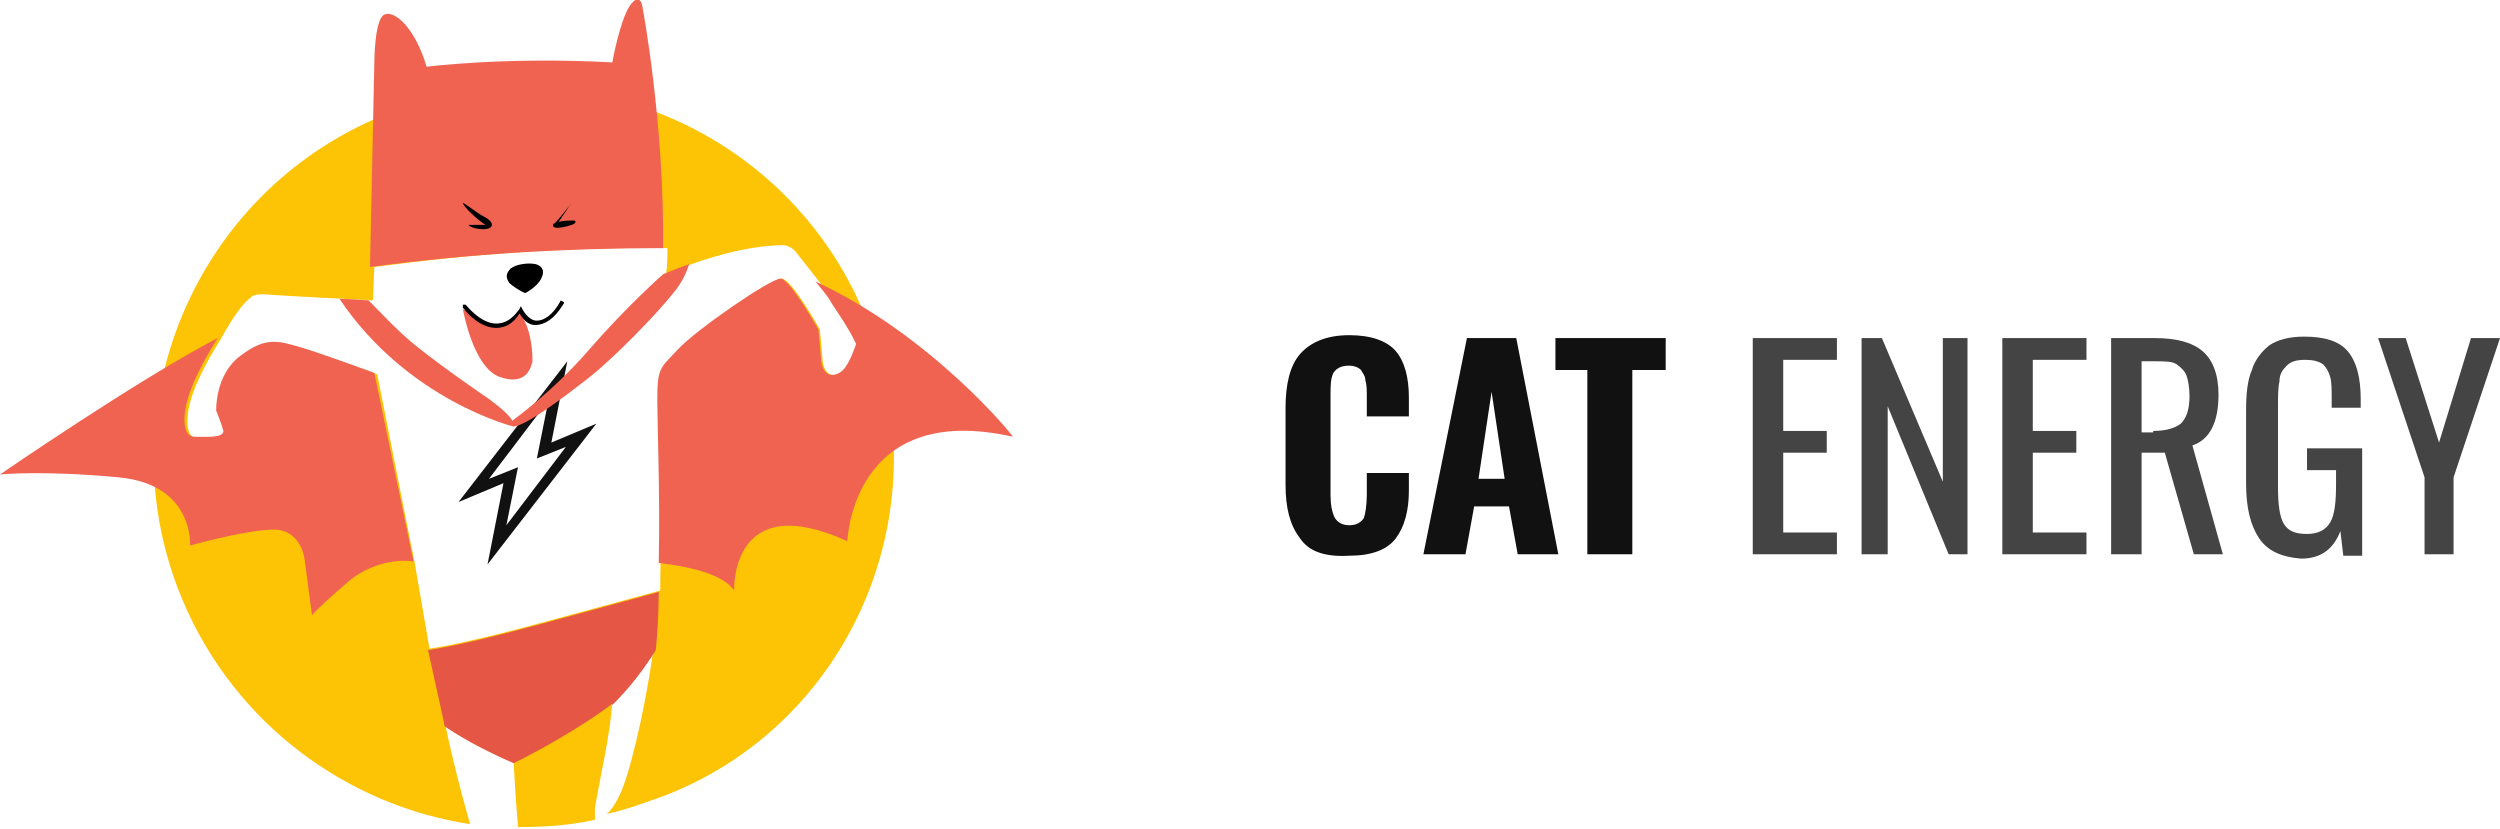
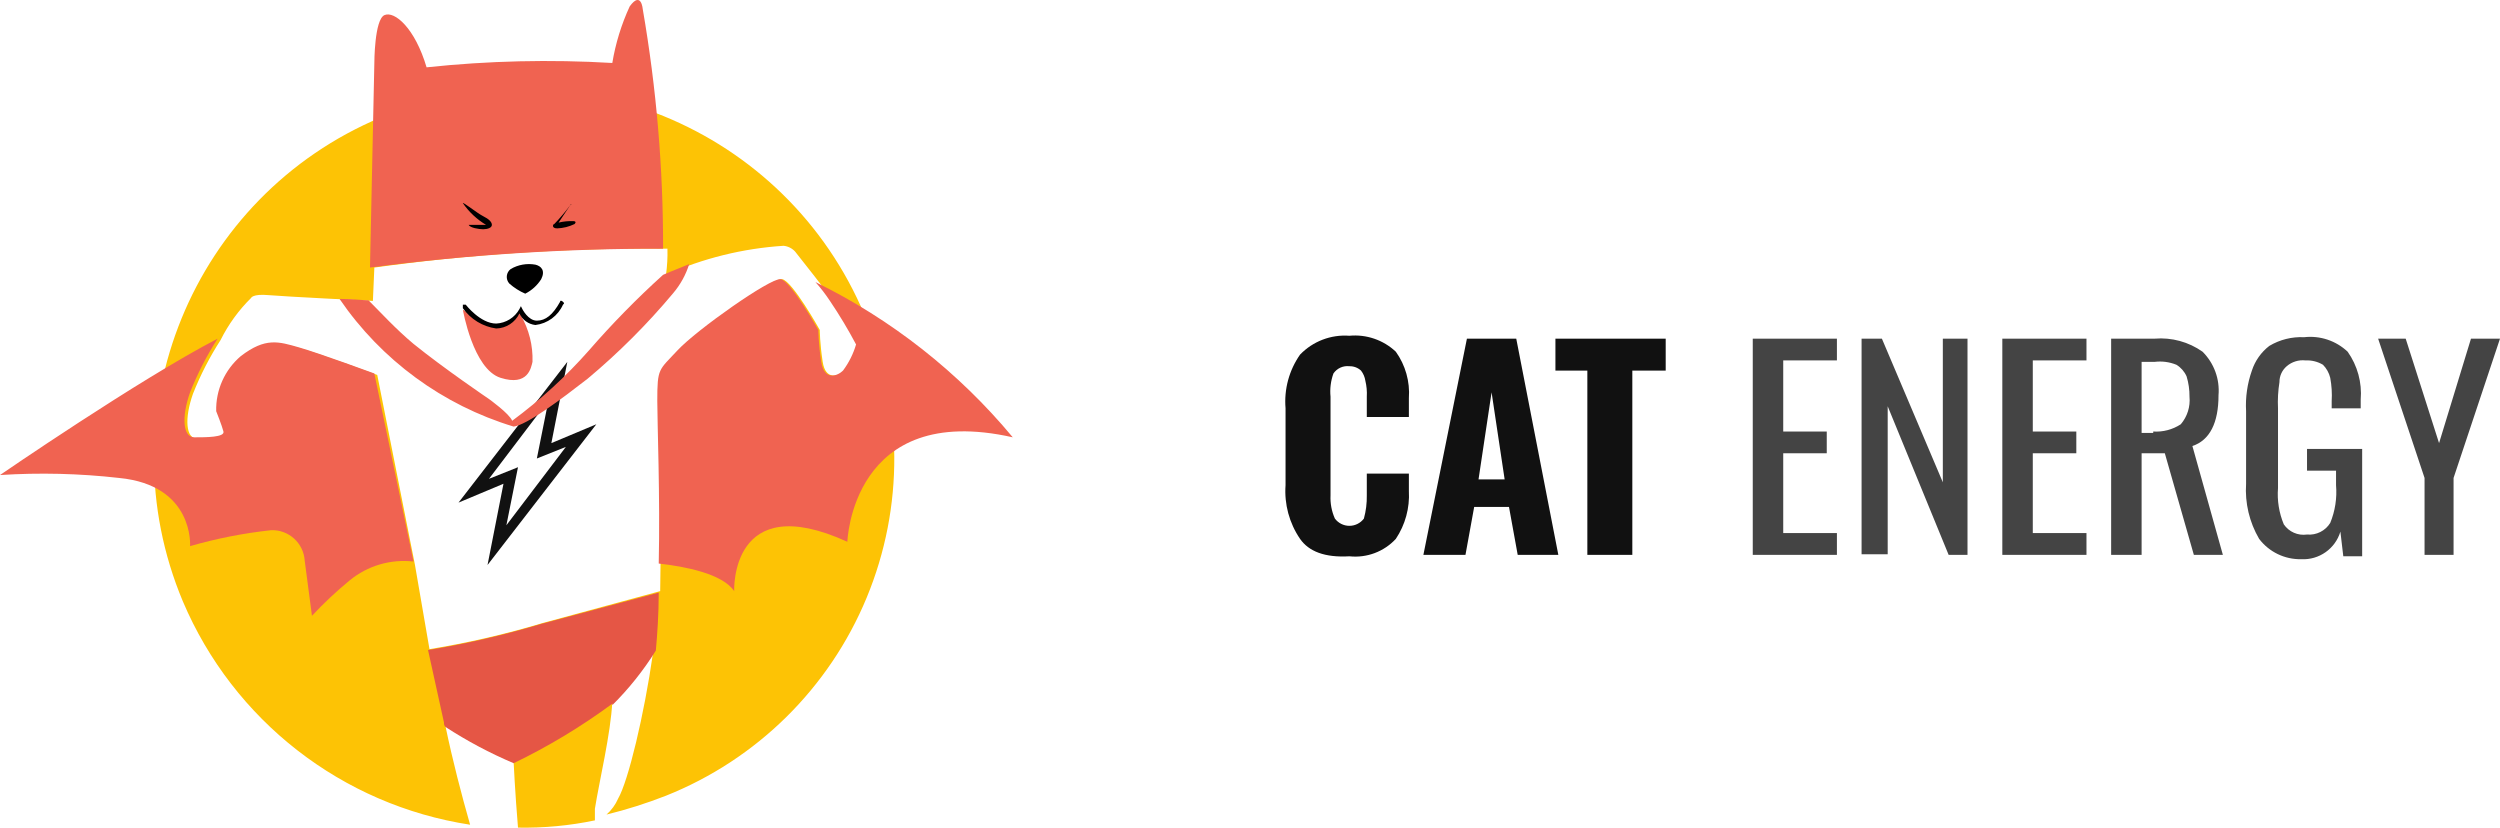
- <svg xmlns="http://www.w3.org/2000/svg" version="1.1" id="Layer_2" x="0px" y="0px" viewBox="0 0 172.3 57.1" style="enable-background:new 0 0 172.3 57.1;" xml:space="preserve">
-   <style type="text/css">
-     .st0 {
-       fill: #FDC305;
-     }
-     .st1 {
-       fill: #F06351;
-     }
-     .st2 {
-       fill: #E55645;
-     }
-     .st3 {
-       fill: #111111;
-     }
-     .st4 {
-       fill: #444444;
-     }
-   </style>
-   <path class="st0" d="M59.6,21.7C54.2,8.7,39.3,2.6,26.3,8S7.1,28.4,12.6,41.4c3.6,8.5,11.3,14.1,19.8,15.4c-0.6-2.1-1.2-4.4-1.7-6.8   c1.5,1,3.1,1.8,4.7,2.5c0,0,0,0,0,0c0,0,0.1,2.1,0.3,4.5c1.8,0,3.5-0.1,5.3-0.5c0-0.2,0-0.4,0-0.8c0.3-1.9,1.1-5.2,1.2-7.4   c1.1-1.1,2.1-2.3,2.9-3.7c0,0,0,0,0,0c0,0.1,0,0.3-0.1,0.4c-0.6,4.2-1.7,8.8-2.4,10c-0.2,0.4-0.5,0.9-0.8,1.1   c1.4-0.3,2.7-0.8,4.1-1.3C58.9,49.7,65.1,34.7,59.6,21.7z M58.2,25.5c-0.4,0.4-1.3,0.7-1.5-0.6c-0.1-1.3-0.2-2.2-0.2-2.2   s-1.9-3.4-2.6-3.5c-0.7,0-5.8,3.5-7.1,4.9c-1.2,1.3-1.4,1.2-1.4,3.5c0,1.7,0.2,8.1,0.1,13.1v0v0c0,0-2.2,0.6-8.1,2.2   c-5.9,1.6-7.8,1.8-7.8,1.8l-1-5.8c0,0,0,0,0,0c0,0,0,0,0,0c0,0,0,0,0,0c0,0,0,0,0,0c0,0,0,0,0,0c0,0,0,0,0,0l-2.6-13.1   c0,0-3.8-1.4-5.2-1.8c-1.4-0.4-2.3-0.7-4,0.6c-1.8,1.3-1.7,3.8-1.7,3.8s0.4,1,0.5,1.4c0,0.5-1.2,0.4-2,0.4s-0.9-1.4-0.3-3.1   c0.6-1.7,1.9-3.7,1.9-3.7s1.2-2.3,2.1-2.9c0,0,0.1-0.3,1.2-0.2c1.1,0.1,7.2,0.4,7.2,0.4l0.1-2.3c6.7-0.9,13.4-1.4,20.2-1.3   c0,0.6,0,1.2-0.1,1.8c0,0,4.4-2,8.1-2c0,0,0.4,0,0.8,0.4c0.3,0.4,2.4,3,2.6,3.4c0.2,0.4,1.2,1.7,1.8,3C59,23.7,58.6,25.1,58.2,25.5z   " />
-   <path class="st1" d="M56.2,19.4c0.5,0.6,0.9,1.1,1,1.3c0.2,0.4,1.2,1.7,1.8,3c0,0-0.4,1.3-0.9,1.8c-0.4,0.4-1.3,0.7-1.5-0.6   c-0.1-1.3-0.2-2.2-0.2-2.2s-1.9-3.4-2.6-3.5c-0.7,0-5.8,3.5-7.1,4.9c-1.2,1.3-1.4,1.2-1.4,3.5c0,1.5,0.2,6.6,0.1,11.2   c1.8,0.2,4.4,0.7,5.2,1.9c0,0-0.3-7.1,7.8-3.4c0,0,0.3-9.7,11.4-7.2C69.9,30.1,64.2,23.1,56.2,19.4z" />
-   <path class="st1" d="M45.7,17.1c0.1-8.5-1.4-16.5-1.4-16.5s-0.1-1.3-0.9-0.2c-0.7,1.1-1.2,3.9-1.2,3.9c-7.4-0.4-12.8,0.3-12.8,0.3   c-0.8-2.7-2.2-3.9-2.9-3.6c-0.7,0.3-0.7,3.3-0.7,3.3l-0.3,14.1C32.2,17.5,39,17.1,45.7,17.1z" />
-   <path class="st2" d="M45.2,44.8c0.1-1.1,0.2-2.5,0.2-4c0,0-2.2,0.6-8.1,2.2c-5.9,1.6-7.8,1.8-7.8,1.8l1.1,5c0,0.1,0,0.2,0.1,0.3   c1.5,1,3.1,1.8,4.7,2.5c4.4-2.2,6.8-4.1,6.8-4.1c0,0,0,0,0,0.1C43.4,47.4,44.4,46.1,45.2,44.8z" />
-   <path d="M31.9,14c0-0.1,1,0.7,1.4,0.9s0.6,0.4,0.6,0.6s-0.3,0.3-0.6,0.3s-0.9-0.1-1-0.3c0,0,0.6,0,0.9,0h0.3   C33.5,15.6,32.1,14.5,31.9,14z" />
-   <path d="M39.3,14.1c0,0-1,1.3-1.1,1.3s-0.2,0.3,0.2,0.3s1.1-0.2,1.2-0.3s0.1-0.2-0.1-0.2c-0.2,0-0.7,0-1,0.1L39.3,14.1   C39.4,14.1,39.4,14,39.3,14.1z" />
-   <path d="M36.2,20.2c0,0,0.8-0.4,1.1-1s0-0.9-0.4-1c-0.5-0.1-1.3,0-1.7,0.3c-0.4,0.4-0.3,0.7-0.1,1C35.3,19.7,35.9,20.1,36.2,20.2z" />
-   <path class="st1" d="M35.8,21.4c0,0-0.2,0.4-0.5,0.6c-0.2,0.2-0.6,0.4-1,0.4c-0.6,0-1.1-0.2-1.5-0.4c-0.2-0.1-0.4-0.3-0.5-0.4   c-0.2-0.2-0.4-0.3-0.4-0.3s0.7,4.1,2.6,4.7c1.8,0.6,2.1-0.7,2.2-1.1c0-0.3,0-2.1-0.8-3.2C35.9,21.4,35.9,21.6,35.8,21.4z" />
-   <g>
-     <path d="M34.2,22.6C34.1,22.6,34.1,22.6,34.2,22.6c-1.3,0-2.3-1.4-2.3-1.4c0-0.1,0-0.2,0-0.2c0.1,0,0.2,0,0.2,0c0,0,1,1.3,2.1,1.3     c0,0,0,0,0,0c0.6,0,1.1-0.3,1.6-1l0.1-0.2l0.1,0.2c0,0,0.4,0.8,1,0.8c0.5,0,1.1-0.4,1.6-1.3c0-0.1,0.1-0.1,0.2,0     c0.1,0,0.1,0.1,0,0.2c-0.6,1-1.3,1.4-1.9,1.4c-0.6,0-0.9-0.5-1.1-0.8C35.4,22.3,34.8,22.6,34.2,22.6z" />
-   </g>
-   <path class="st3" d="M41.1,29.2l-3.1,1.3l1.1-5.6l-7.5,9.7l3.1-1.3l-1.1,5.6L41.1,29.2z M33.7,33l4.1-5.4l-0.8,4l2-0.8l-4.1,5.4   l0.8-4L33.7,33z" />
-   <path class="st1" d="M45.7,18.9c0,0-2.5,2.2-5.1,5.2c-2.5,2.9-5.3,4.9-5.3,4.9c-0.2-0.5-1.6-1.5-1.6-1.5s-3.1-2.1-5.2-3.8   c-1.2-1-2.3-2.2-3.1-3c-0.3,0-1.1-0.1-2-0.1c4.7,7,12,8.8,12,8.8c0.9-0.1,3.3-1.9,5.1-3.3s4.8-4.5,5.9-5.9c0.6-0.7,0.9-1.4,1.1-2   C46.4,18.6,45.7,18.9,45.7,18.9z" />
-   <path class="st1" d="M25.8,25.7c0,0-3.8-1.4-5.2-1.8c-1.4-0.4-2.3-0.7-4,0.6c-1.8,1.3-1.7,3.8-1.7,3.8s0.4,1,0.5,1.4   c0,0.5-1.2,0.4-2,0.4s-0.9-1.4-0.3-3.1c0.6-1.7,1.9-3.7,1.9-3.7c-5.4,2.8-15,9.4-15,9.4s2.9-0.3,8.2,0.2c5.2,0.5,4.9,4.7,4.9,4.7   s3.5-1,5.6-1.1c2.1-0.1,2.3,2.1,2.3,2.1l0.5,3.8c0,0,0.5-0.6,2.6-2.4c1.9-1.5,3.9-1.4,4.4-1.3c0,0,0,0,0,0L25.8,25.7z" />
-   <g>
-     <path class="st3" d="M89.6,37.1c-0.7-0.9-1-2.1-1-3.7v-5.3c0-1.6,0.3-2.9,1-3.7c0.7-0.8,1.8-1.3,3.4-1.3c1.5,0,2.6,0.4,3.2,1.1     c0.6,0.7,0.9,1.8,0.9,3.2v1.3h-2.9v-1.4c0-0.4,0-0.8-0.1-1.1c0-0.3-0.2-0.5-0.3-0.7c-0.2-0.2-0.5-0.3-0.8-0.3     c-0.6,0-0.9,0.2-1.1,0.5c-0.2,0.4-0.2,0.9-0.2,1.6v6.8c0,0.7,0.1,1.2,0.3,1.6c0.2,0.3,0.5,0.5,1,0.5c0.5,0,0.8-0.2,1-0.5     c0.1-0.3,0.2-0.9,0.2-1.6v-1.5h2.9v1.2c0,1.4-0.3,2.5-0.9,3.3c-0.6,0.8-1.7,1.2-3.2,1.2C91.3,38.4,90.2,38,89.6,37.1z" />
-     <path class="st3" d="M101.1,23.3h3.4l2.9,14.9h-2.8l-0.6-3.3h-2.4l-0.6,3.3h-2.9L101.1,23.3z M103.7,33l-0.9-6l-0.9,6H103.7z" />
-     <path class="st3" d="M109.5,25.5h-2.3v-2.2h7.6v2.2h-2.3v12.7h-3.1V25.5z" />
-     <path class="st4" d="M120.8,23.3h5.8v1.5h-3.7v4.9h3v1.5h-3v5.5h3.7v1.5h-5.8V23.3z" />
-     <path class="st4" d="M128.3,23.3h1.4l4.2,9.9v-9.9h1.7v14.9h-1.3L130.1,28v10.2h-1.8V23.3z" />
-     <path class="st4" d="M138,23.3h5.8v1.5h-3.7v4.9h3v1.5h-3v5.5h3.7v1.5H138V23.3z" />
-     <path class="st4" d="M145.5,23.3h3c1.5,0,2.6,0.3,3.3,0.9c0.7,0.6,1.1,1.6,1.1,3c0,1.9-0.6,3.1-1.8,3.5l2.1,7.5h-2l-2-7h-1.6v7     h-2.1V23.3z M148.4,29.7c0.9,0,1.5-0.2,1.9-0.5c0.4-0.4,0.6-1,0.6-1.9c0-0.6-0.1-1.1-0.2-1.4c-0.1-0.3-0.4-0.6-0.7-0.8     c-0.3-0.2-0.8-0.2-1.5-0.2h-0.9v4.9H148.4z" />
-     <path class="st4" d="M155.7,37.1c-0.6-0.9-0.9-2.1-0.9-3.8v-5c0-1.2,0.1-2.1,0.4-2.8c0.2-0.7,0.7-1.3,1.2-1.7     c0.6-0.4,1.4-0.6,2.4-0.6c1.4,0,2.4,0.3,3,1c0.6,0.7,0.9,1.8,0.9,3.3v0.6h-2v-0.5c0-0.7,0-1.3-0.1-1.6c-0.1-0.4-0.3-0.7-0.5-0.9     c-0.3-0.2-0.7-0.3-1.2-0.3c-0.6,0-1,0.1-1.3,0.4c-0.3,0.3-0.5,0.6-0.5,1.1c-0.1,0.4-0.1,1-0.1,1.8v5.5c0,1.1,0.1,2,0.4,2.5     c0.3,0.5,0.8,0.7,1.6,0.7c0.8,0,1.3-0.3,1.6-0.8c0.3-0.5,0.4-1.4,0.4-2.6v-1H159v-1.5h3.8v7.4h-1.3l-0.2-1.7     c-0.5,1.3-1.4,1.9-2.7,1.9C157.3,38.4,156.3,38,155.7,37.1z" />
-     <path class="st4" d="M167.1,32.9l-3.2-9.6h1.9l2.3,7.2l2.2-7.2h2l-3.2,9.6v5.3h-2V32.9z" />
-   </g>
+ <svg xmlns="http://www.w3.org/2000/svg" viewBox="0 0 172.3 57.04">
+   <path d="M59.6 21.74a25.48 25.48 0 10-47 19.7 25.75 25.75 0 0019.8 15.4c-.6-2.1-1.2-4.4-1.7-6.8a30.35 30.35 0 004.7 2.5s.1 2.1.3 4.5a23.8 23.8 0 005.3-.5v-.8c.3-1.9 1.1-5.2 1.2-7.4a17.57 17.57 0 002.9-3.7.6.6 0 01-.1.4c-.6 4.2-1.7 8.8-2.4 10a3.13 3.13 0 01-.8 1.1 32.38 32.38 0 004.1-1.3 25 25 0 0013.7-33.1zm-1.4 3.8c-.4.4-1.3.7-1.5-.6s-.2-2.2-.2-2.2-1.9-3.4-2.6-3.5-5.8 3.5-7.1 4.9-1.4 1.2-1.4 3.5c0 1.7.2 8.1.1 13.1l-8.1 2.2a61.9 61.9 0 01-7.8 1.8l-1-5.8-2.6-13.1s-3.8-1.4-5.2-1.8-2.3-.7-4 .6a4.83 4.83 0 00-1.7 3.8s.4 1 .5 1.4-1.2.4-2 .4-.9-1.4-.3-3.1a21.34 21.34 0 011.9-3.7 10.9 10.9 0 012.1-2.9s.1-.3 1.2-.2 7.2.4 7.2.4l.1-2.3a136.17 136.17 0 0120.2-1.3 10.87 10.87 0 01-.1 1.8 23.64 23.64 0 018.1-2 1.24 1.24 0 01.8.4c.3.4 2.4 3 2.6 3.4a32.52 32.52 0 011.8 3c-.2 0-.6 1.4-1 1.8z" fill="#fdc305" />
+   <path d="M56.2 19.44a11.46 11.46 0 011 1.3 32.52 32.52 0 011.8 3 5.71 5.71 0 01-.9 1.8c-.4.4-1.3.7-1.5-.6s-.2-2.2-.2-2.2-1.9-3.4-2.6-3.5-5.8 3.5-7.1 4.9-1.4 1.2-1.4 3.5c0 1.5.2 6.6.1 11.2 1.8.2 4.4.7 5.2 1.9 0 0-.3-7.1 7.8-3.4 0 0 .3-9.7 11.4-7.2a41.36 41.36 0 00-13.6-10.7zM45.7 17.14A95.5 95.5 0 0044.3.64s-.1-1.3-.9-.2a15.28 15.28 0 00-1.2 3.9 77.62 77.62 0 00-12.8.3c-.8-2.7-2.2-3.9-2.9-3.6s-.7 3.3-.7 3.3l-.3 14.1a152.23 152.23 0 0120.2-1.3z" fill="#f06351" />
+   <path d="M45.2 44.84c.1-1.1.2-2.5.2-4L37.3 43a61.9 61.9 0 01-7.8 1.8l1.1 5a.37.37 0 00.1.3 30.35 30.35 0 004.7 2.5 42.67 42.67 0 006.8-4.1v.1a20.84 20.84 0 003-3.76z" fill="#e55645" />
+   <path d="M31.9 14c0-.1 1 .7 1.4.9s.6.4.6.6-.3.3-.6.3-.9-.1-1-.3h1.2a5.2 5.2 0 01-1.6-1.5zM39.3 14.14a12.67 12.67 0 01-1.1 1.3c-.1 0-.2.3.2.3a3 3 0 001.2-.3c.1-.1.1-.2-.1-.2a3.75 3.75 0 00-1 .1l.8-1.2c.1 0 .1-.14 0 0zM36.2 20.24a2.79 2.79 0 001.1-1c.3-.6 0-.9-.4-1a2.49 2.49 0 00-1.7.3.68.68 0 00-.1 1 4.13 4.13 0 001.1.7z" />
+   <path d="M35.8 21.44a1.79 1.79 0 01-.5.6 1.53 1.53 0 01-1 .4 3.31 3.31 0 01-1.5-.4 2.18 2.18 0 01-.5-.4 1.73 1.73 0 00-.4-.3s.7 4.1 2.6 4.7 2.1-.7 2.2-1.1a6 6 0 00-.8-3.2c0-.3 0-.1-.1-.3z" fill="#f06351" />
+   <path d="M34.2 22.64a3.39 3.39 0 01-2.3-1.4V21h.2s1 1.3 2.1 1.3a1.94 1.94 0 001.6-1l.1-.2.1.2s.4.8 1 .8 1.1-.4 1.6-1.3c0-.1.1-.1.2 0s.1.1 0 .2a2.39 2.39 0 01-1.9 1.4 1.37 1.37 0 01-1.1-.8 1.82 1.82 0 01-1.6 1.04z" />
+   <path d="M41.1 29.24l-3.1 1.3 1.1-5.6-7.5 9.7 3.1-1.3-1.1 5.6zM33.7 33l4.1-5.4-.8 4 2-.8-4.1 5.4.8-4z" fill="#111" />
+   <path d="M45.7 18.94a60.38 60.38 0 00-5.1 5.2A34 34 0 0135.3 29c-.2-.5-1.6-1.5-1.6-1.5s-3.1-2.1-5.2-3.8c-1.2-1-2.3-2.2-3.1-3-.3 0-1.1-.1-2-.1a22.38 22.38 0 0012 8.8c.9-.1 3.3-1.9 5.1-3.3a46.88 46.88 0 005.9-5.9 5.75 5.75 0 001.1-2c-1.1.44-1.8.74-1.8.74zM25.8 25.74s-3.8-1.4-5.2-1.8-2.3-.7-4 .6a4.83 4.83 0 00-1.7 3.8s.4 1 .5 1.4-1.2.4-2 .4-.9-1.4-.3-3.1a21.34 21.34 0 011.9-3.7c-5.4 2.8-15 9.4-15 9.4a46.36 46.36 0 018.2.2c5.2.5 4.9 4.7 4.9 4.7a32.83 32.83 0 015.6-1.1 2.24 2.24 0 012.3 2.1l.5 3.8A27 27 0 0124.1 40a5.89 5.89 0 014.4-1.3z" fill="#f06351" />
+   <path d="M89.6 37.14a5.82 5.82 0 01-1-3.7v-5.3a5.63 5.63 0 011-3.7 4.28 4.28 0 013.4-1.3 4.11 4.11 0 013.2 1.1 4.89 4.89 0 01.9 3.2v1.3h-2.9v-1.4a3.75 3.75 0 00-.1-1.1 1.49 1.49 0 00-.3-.7 1.14 1.14 0 00-.8-.3 1.17 1.17 0 00-1.1.5 3.66 3.66 0 00-.2 1.6v6.8a3.51 3.51 0 00.3 1.6 1.25 1.25 0 002 0 5.67 5.67 0 00.2-1.6v-1.5h2.9v1.2a5.39 5.39 0 01-.9 3.3 3.81 3.81 0 01-3.2 1.2c-1.7.1-2.8-.34-3.4-1.2zM101.1 23.34h3.4l2.9 14.9h-2.8l-.6-3.3h-2.4l-.6 3.3h-2.9zm2.6 9.7l-.9-6-.9 6zM109.5 25.54h-2.3v-2.2h7.6v2.2h-2.3v12.7h-3.1v-12.7z" fill="#111" />
+   <path d="M120.8 23.34h5.8v1.5h-3.7v4.9h3v1.5h-3v5.5h3.7v1.5h-5.8zM128.3 23.34h1.4l4.2 9.9v-9.9h1.7v14.9h-1.3L130.1 28v10.2h-1.8zM138 23.34h5.8v1.5h-3.7v4.9h3v1.5h-3v5.5h3.7v1.5H138zM145.5 23.34h3a5 5 0 013.3.9 3.78 3.78 0 011.1 3c0 1.9-.6 3.1-1.8 3.5l2.1 7.5h-2l-2-7h-1.6v7h-2.1zm2.9 6.4a3.09 3.09 0 001.9-.5 2.55 2.55 0 00.6-1.9 4.64 4.64 0 00-.2-1.4 1.78 1.78 0 00-.7-.8 3 3 0 00-1.5-.2h-.9v4.9h.8zM155.7 37.14a6.67 6.67 0 01-.9-3.8v-5a7.22 7.22 0 01.4-2.8 3.53 3.53 0 011.2-1.7 4.27 4.27 0 012.4-.6 3.75 3.75 0 013 1 5 5 0 01.9 3.3v.6h-2v-.5a6.66 6.66 0 00-.1-1.6 1.93 1.93 0 00-.5-.9 2.13 2.13 0 00-1.2-.3 1.7 1.7 0 00-1.3.4 1.43 1.43 0 00-.5 1.1 8.66 8.66 0 00-.1 1.8v5.5a5.4 5.4 0 00.4 2.5 1.65 1.65 0 001.6.7 1.7 1.7 0 001.6-.8 5.61 5.61 0 00.4-2.6v-1h-2v-1.5h3.8v7.4h-1.3l-.2-1.7a2.67 2.67 0 01-2.7 1.9 3.55 3.55 0 01-2.9-1.4zM167.1 32.94l-3.2-9.6h1.9l2.3 7.2 2.2-7.2h2l-3.2 9.6v5.3h-2z" fill="#444" />
</svg>
